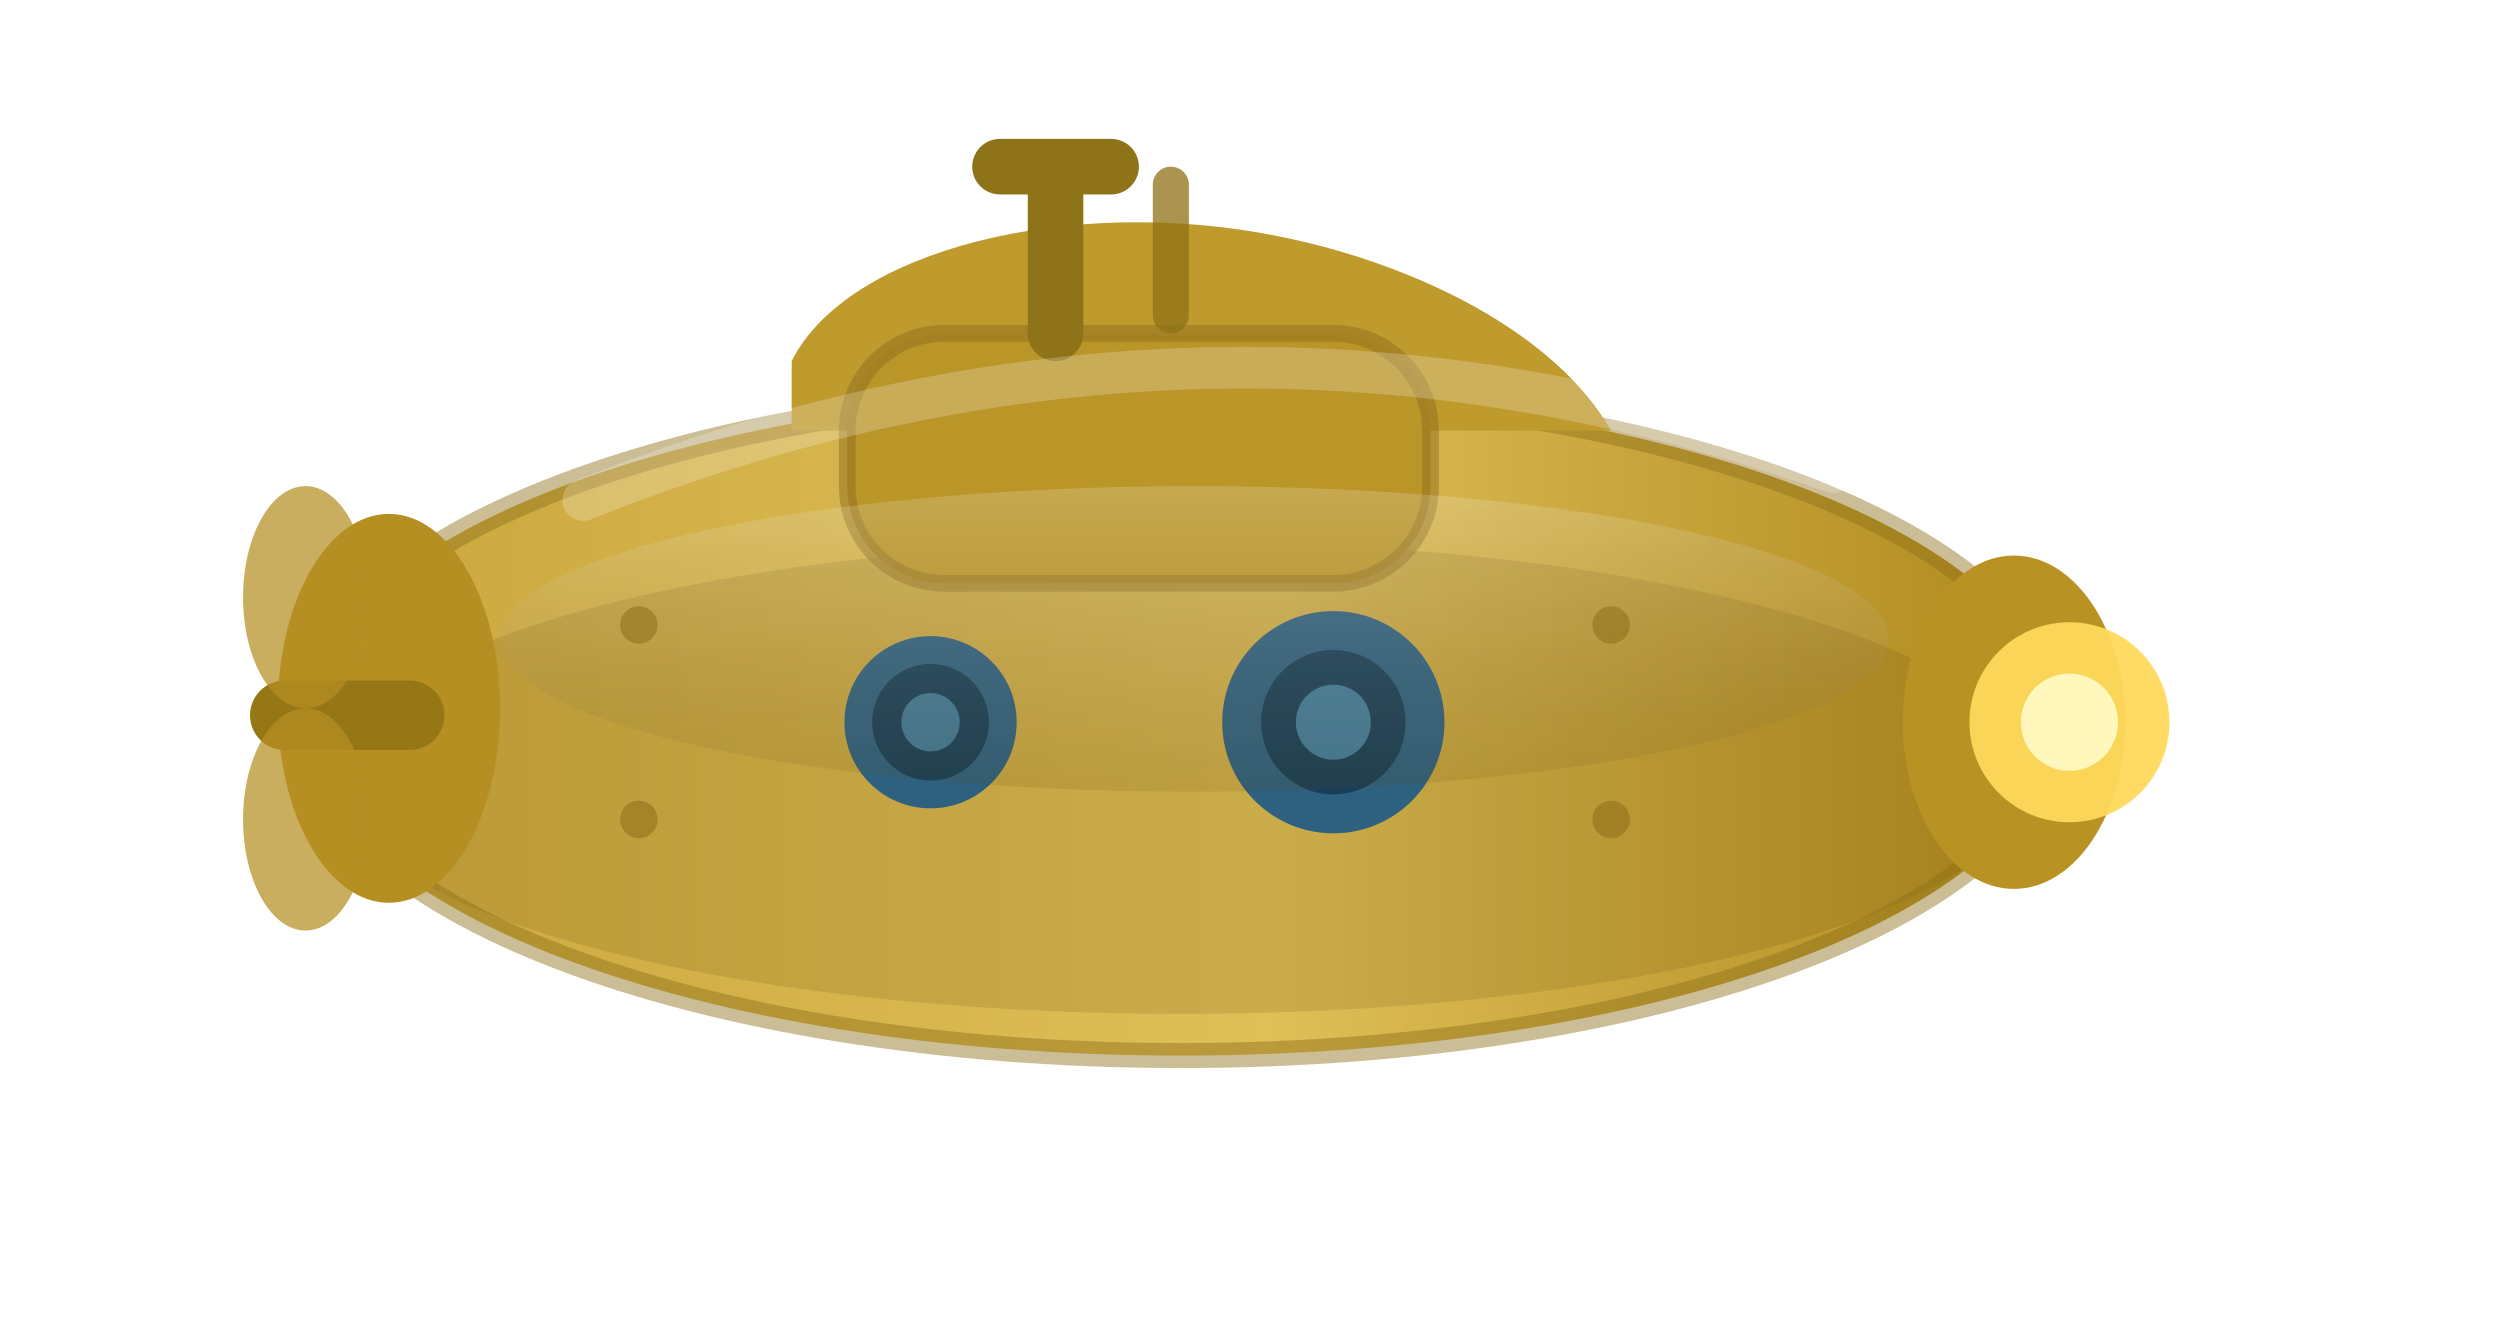
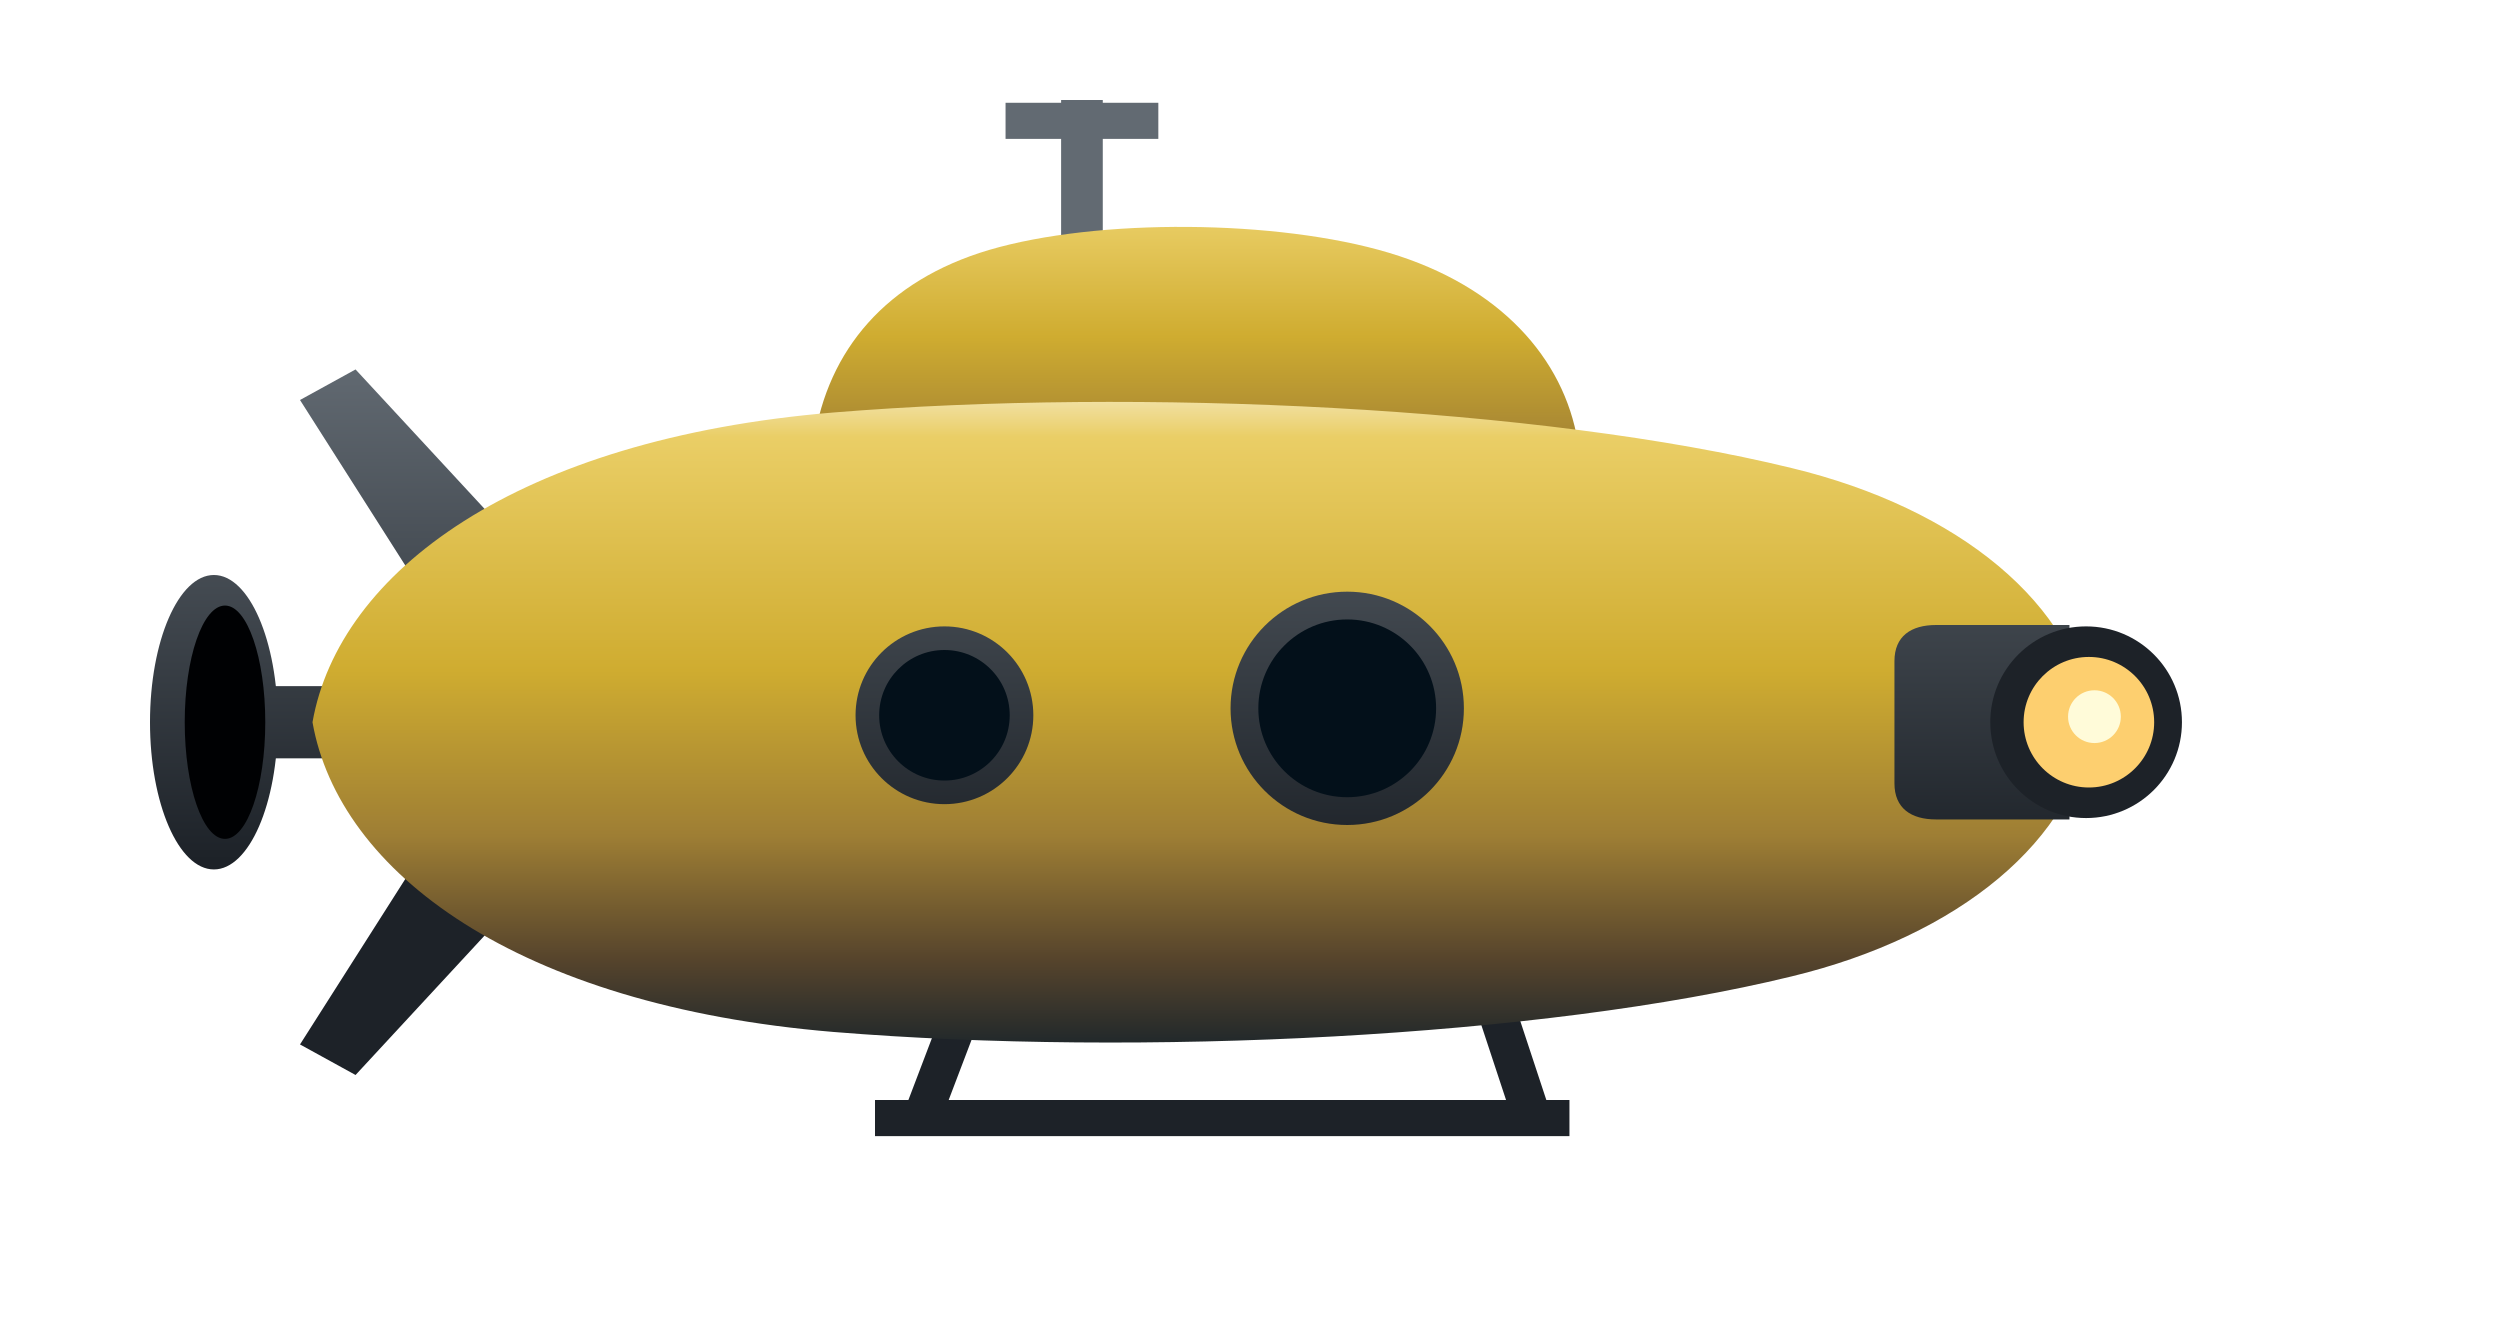
<svg xmlns="http://www.w3.org/2000/svg" viewBox="0 0 180 96" style="width:100%">
  <defs>
-     <linearGradient id="subBody" x1="0" x2="1">
-       <stop offset="0%" stop-color="#caa73d" />
-       <stop offset="55%" stop-color="#dfbf58" />
-       <stop offset="100%" stop-color="#ae881c" />
+     <linearGradient id="paint" gradientUnits="userSpaceOnUse" x1="0" y1="27.5" x2="0" y2="77">
+       <stop offset="0" stop-color="#f5eac1" />
+       <stop offset="0.08" stop-color="#eace66" />
+       <stop offset="0.42" stop-color="#cfac30" />
+       <stop offset="0.66" stop-color="#9e7e34" />
+       <stop offset="0.84" stop-color="#56442c" />
+       <stop offset="1" stop-color="#11202b" />
    </linearGradient>
-     <linearGradient id="subShadow" x1="0" x2="0" y1="0" y2="1">
-       <stop offset="0%" stop-color="rgba(255,255,255,0.26)" />
-       <stop offset="100%" stop-color="rgba(95,64,0,0.18)" />
+     <linearGradient id="sail" gradientUnits="userSpaceOnUse" x1="0" y1="15.5" x2="0" y2="33">
+       <stop offset="0" stop-color="#eace66" />
+       <stop offset="0.5" stop-color="#cfac30" />
+       <stop offset="1" stop-color="#9e7e34" />
    </linearGradient>
-     <radialGradient id="beamGlow" cx="0%" cy="50%" r="100%">
-       <stop offset="0%" stop-color="#ffe87a" stop-opacity="0.75" />
-       <stop offset="70%" stop-color="#ffe87a" stop-opacity="0.18" />
-       <stop offset="100%" stop-color="#ffe87a" stop-opacity="0" />
-     </radialGradient>
+     <linearGradient id="metal" gradientUnits="userSpaceOnUse" x1="0" y1="26" x2="0" y2="84">
+       <stop offset="0" stop-color="#626a72" />
+       <stop offset="0.62" stop-color="#1d2228" />
+       <stop offset="1" stop-color="#1d2228" />
+     </linearGradient>
  </defs>
-   <g id="sub-group">
-     <polygon id="sub-beam" points="150,50 212,18 212,82" fill="url(#beamGlow)" opacity="0" />
-     <ellipse cx="85" cy="52" rx="63" ry="24" fill="url(#subBody)" />
-     <ellipse cx="85" cy="56" rx="61" ry="17" fill="rgba(96,73,9,0.16)" />
-     <ellipse cx="85" cy="52" rx="63" ry="24" fill="none" stroke="#8e6f17" stroke-width="1.8" opacity="0.46" />
-     <path d="M57 26 C 61 18, 77 14, 92 17 C 102 19, 112 24, 116 31 L 57 31 Z" fill="#bf9a2d" />
-     <rect x="61" y="24" width="42" height="18" rx="7" fill="#ba9528" />
-     <rect x="61" y="24" width="42" height="18" rx="7" fill="none" stroke="#89691a" stroke-width="1.2" opacity="0.45" />
-     <rect x="74" y="10" width="4" height="16" rx="2" fill="#8f7318" />
-     <rect x="70" y="10" width="12" height="4" rx="2" fill="#8f7318" />
-     <rect x="83" y="12" width="2.6" height="12" rx="1.3" fill="#8f7318" opacity="0.76" />
-     <ellipse cx="28" cy="51" rx="8" ry="14" fill="#b58f22" />
-     <rect x="18" y="49" width="14" height="5" rx="2.5" fill="#957716" />
-     <ellipse cx="22" cy="43" rx="4.5" ry="8" fill="#b58f22" opacity="0.72" />
-     <ellipse cx="22" cy="59" rx="4.5" ry="8" fill="#b58f22" opacity="0.72" />
-     <ellipse cx="145" cy="52" rx="8" ry="12" fill="#b99224" />
-     <circle cx="149" cy="52" r="7.2" fill="#ffd95a" opacity="0.94" id="sub-headlight" />
-     <circle cx="149" cy="52" r="3.5" fill="#fff7bc" />
-     <circle cx="96" cy="52" r="8" fill="#2e6080" />
-     <circle cx="96" cy="52" r="5.2" fill="#183f59" />
-     <circle cx="96" cy="52" r="2.7" fill="#5ea4c8" opacity="0.6" />
-     <circle cx="67" cy="52" r="6.2" fill="#2e6080" />
-     <circle cx="67" cy="52" r="4.2" fill="#183f59" />
-     <circle cx="67" cy="52" r="2.1" fill="#5ea4c8" opacity="0.56" />
-     <path d="M42 36 Q 87 18 132 34" fill="none" stroke="rgba(255,255,255,0.22)" stroke-width="3" stroke-linecap="round" />
-     <ellipse cx="86" cy="46" rx="50" ry="11" fill="url(#subShadow)" opacity="0.7" />
-     <circle cx="46" cy="45" r="1.35" fill="#8b6b17" opacity="0.52" />
-     <circle cx="46" cy="59" r="1.35" fill="#8b6b17" opacity="0.52" />
-     <circle cx="116" cy="45" r="1.35" fill="#8b6b17" opacity="0.52" />
-     <circle cx="116" cy="59" r="1.35" fill="#8b6b17" opacity="0.52" />
-   </g>
+   <path d="M63 79.2h50v2.6H63ZM68.6 70.8h2.9L68 80h-2.9ZM105.4 70L108.3 70L111.6 80h-2.9Z" fill="url(#metal)" />
+   <path d="M38 40L25.6 26.6L21.6 28.8L30 42ZM38 64L25.6 77.4L21.6 75.2L30 62ZM17 49.4h10v5.2H17Z" fill="url(#metal)" />
+   <ellipse cx="15.4" cy="52" rx="4.6" ry="10.6" fill="url(#metal)" />
+   <ellipse cx="16.2" cy="52" rx="2.9" ry="8.4" fill="#000103" />
+   <path d="M76.4 7.2h3v12.6h-3ZM72.4 7.4h11v2.6h-11Z" fill="url(#metal)" />
+   <path d="M58.6 31.8C59.6 25.2 63.8 20.2 71.2 18C79 15.7 92 15.8 100 18.2C108 20.6 112.6 25.8 113.6 31.8Z" fill="url(#sail)" />
+   <path d="M22.5 52C24.4 41.2 37.2 31.6 60 29.7C82 27.9 111 29.3 129 33.7C141 36.6 149.5 43.5 150.6 52C149.5 60.5 141 67.4 129 70.3C111 74.7 82 76.1 60 74.3C37.2 72.4 24.4 62.8 22.5 52Z" fill="url(#paint)" />
+   <circle cx="97" cy="51" r="8.4" fill="url(#metal)" />
+   <circle cx="97" cy="51" r="6.4" fill="#03101a" />
+   <circle cx="68" cy="51.5" r="6.4" fill="url(#metal)" />
+   <circle cx="68" cy="51.5" r="4.7" fill="#03101a" />
+   <path d="M136.4 47.6C136.4 45.8 137.6 45 139.4 45h9.6v14h-9.6c-1.8 0-3-0.8-3-2.6Z" fill="url(#metal)" />
+   <circle cx="150.2" cy="52" r="6.9" fill="#1d2228" />
+   <circle cx="150.4" cy="52" r="4.7" fill="#fdcf6f" />
+   <circle cx="150.8" cy="51.6" r="1.9" fill="#fffbd9" />
</svg>
